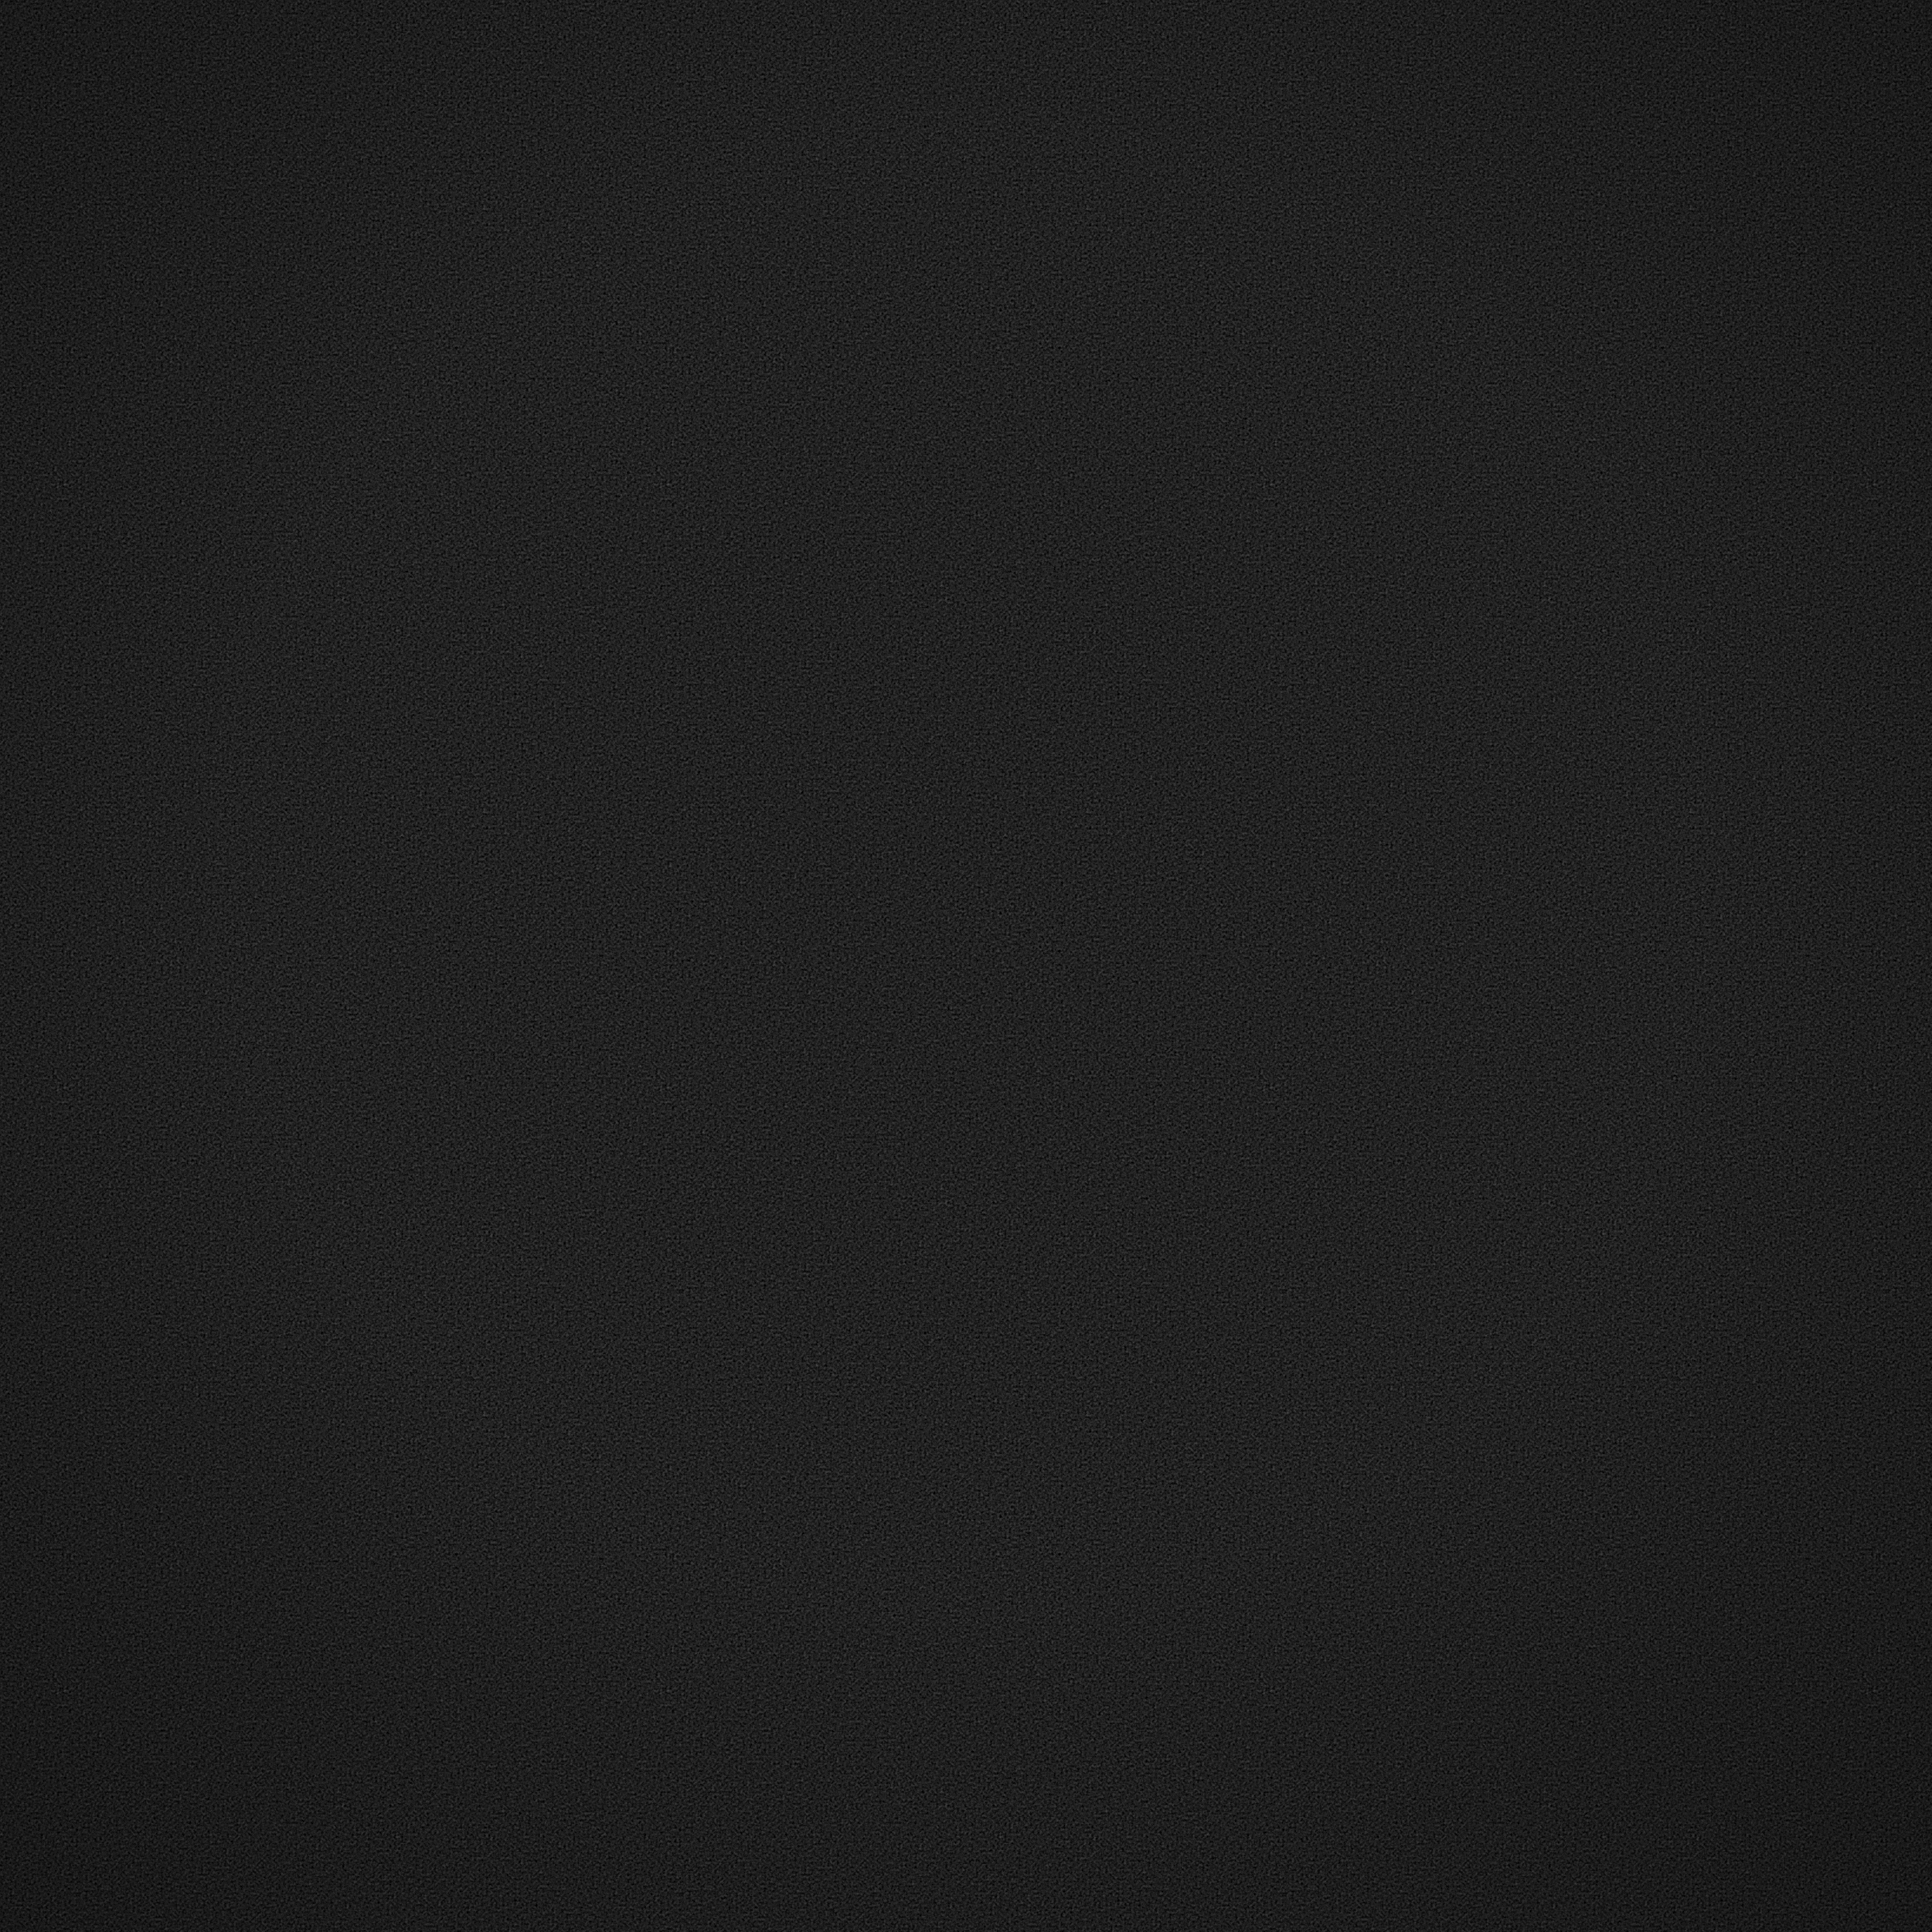
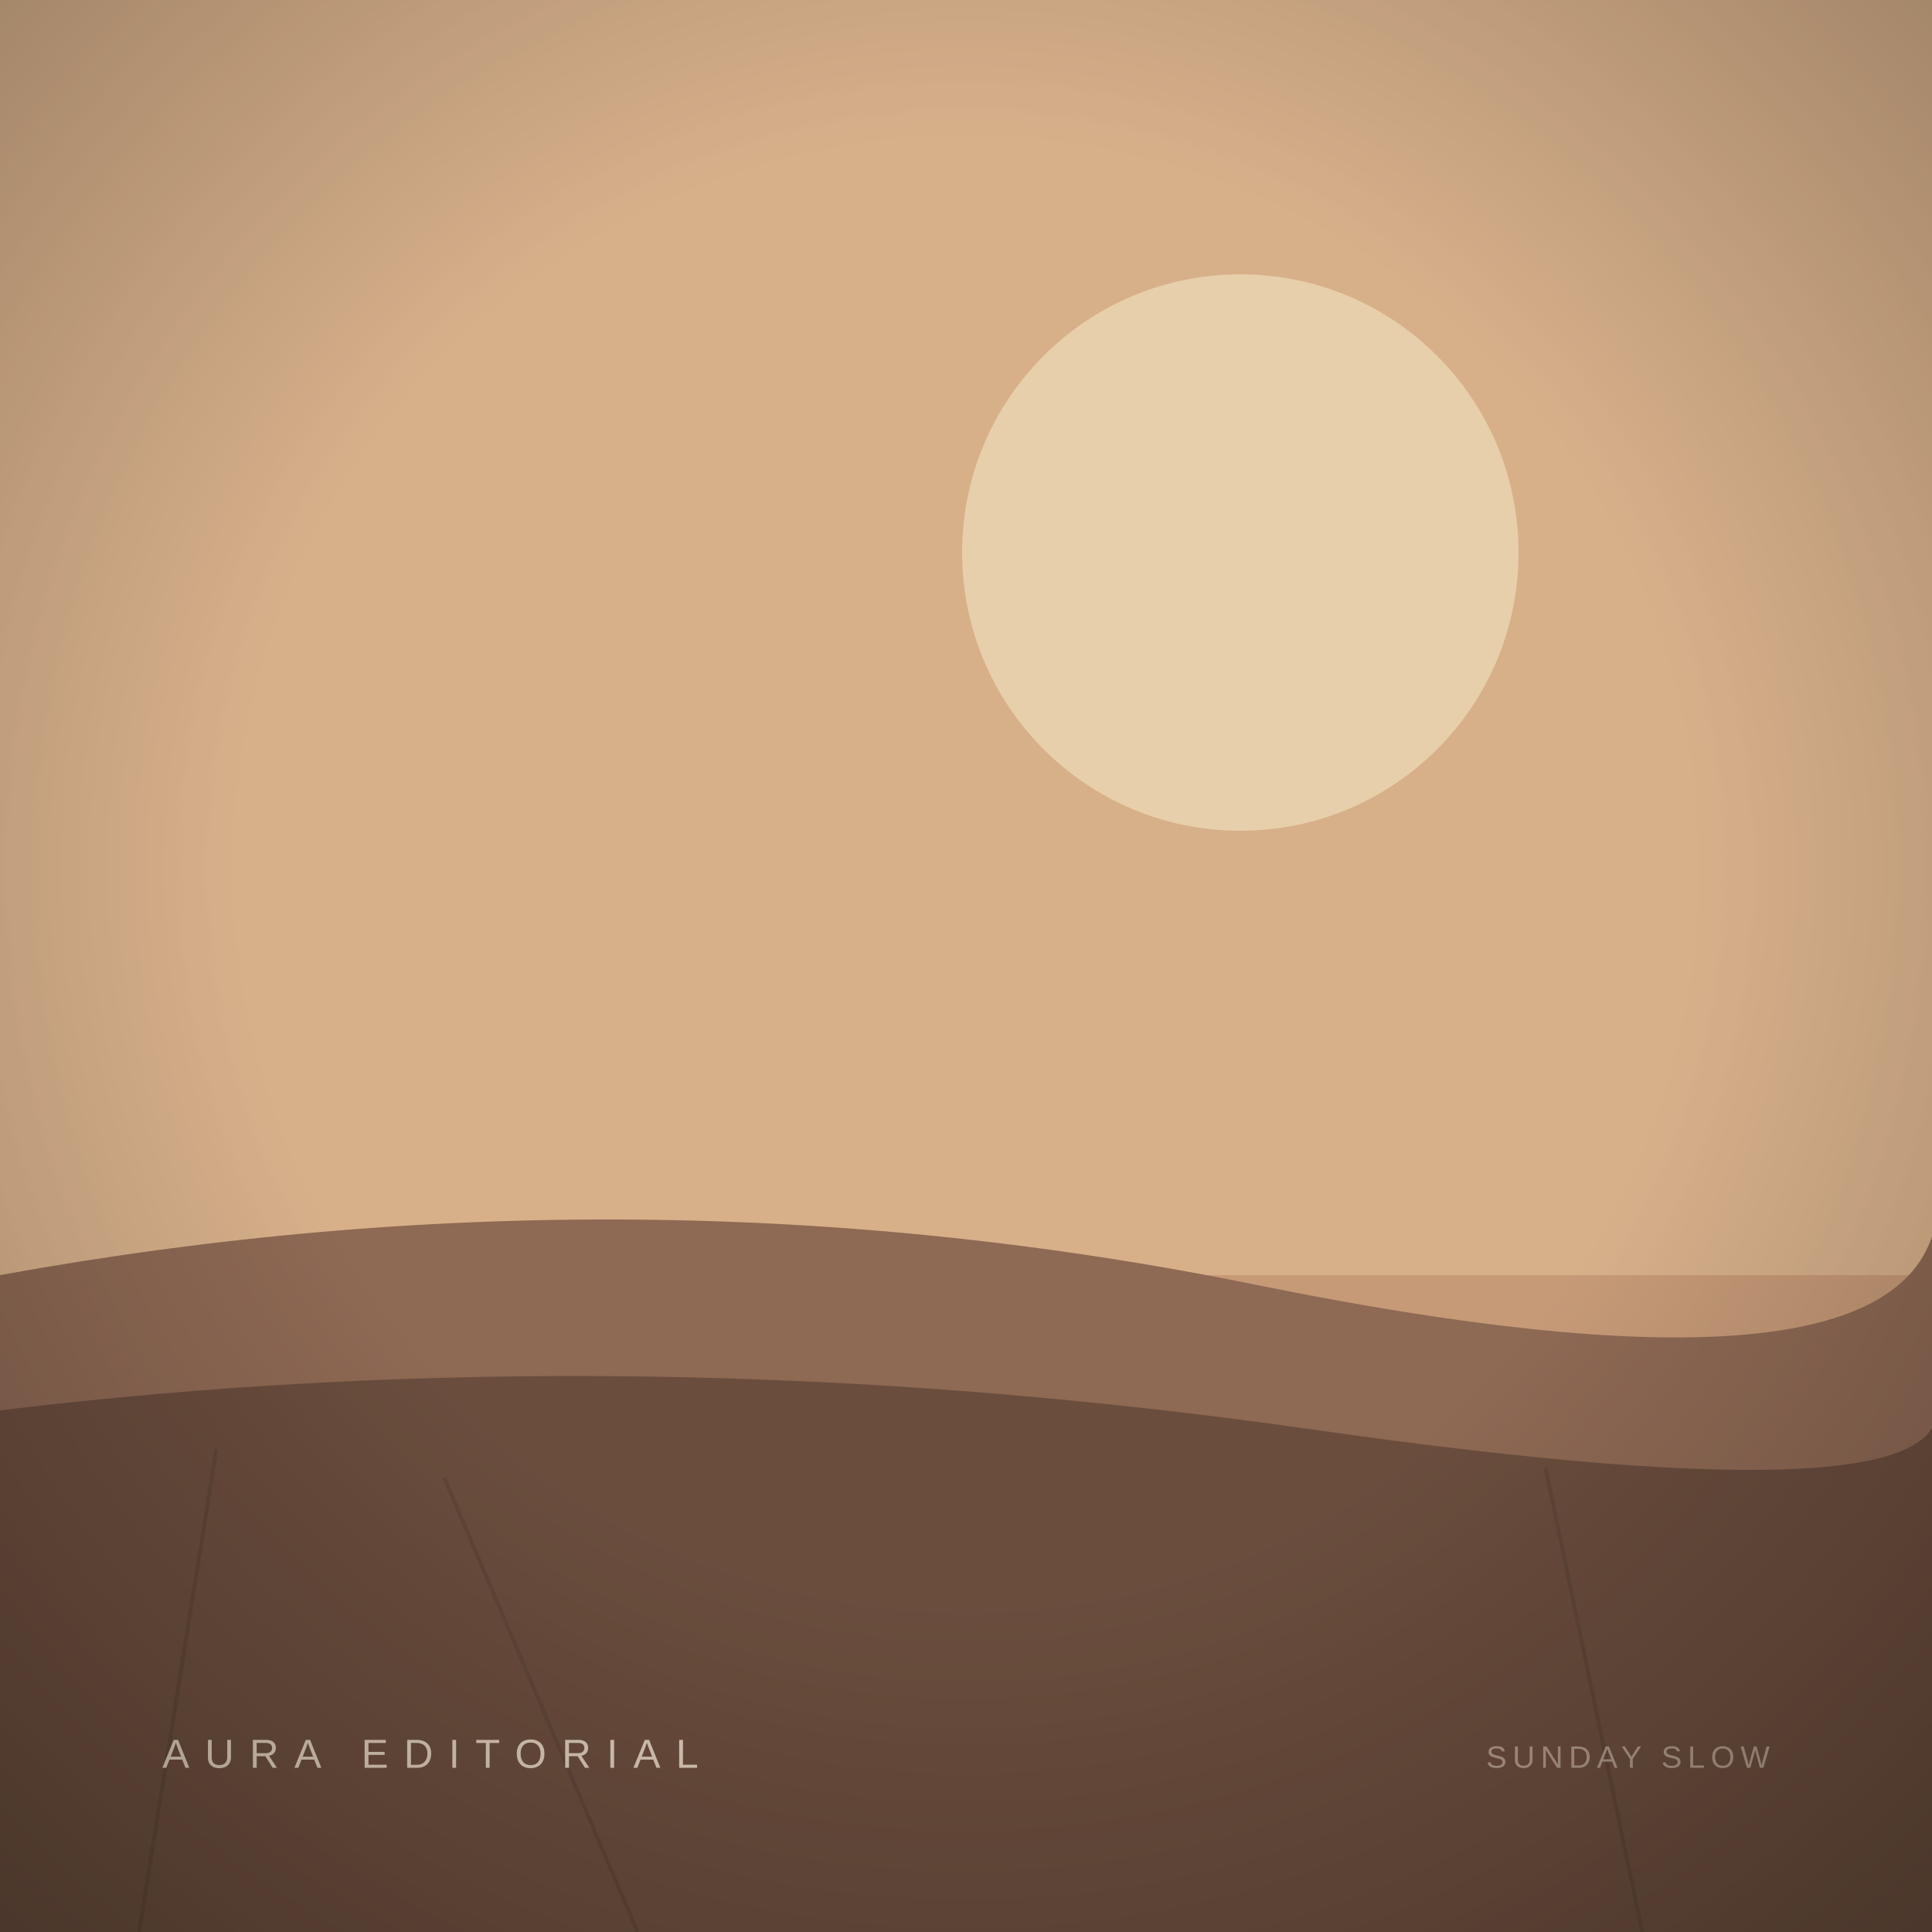
<svg xmlns="http://www.w3.org/2000/svg" viewBox="0 0 1000 1000" width="1000" height="1000">
  <defs>
    <linearGradient id="bg-sundayslow" x1="0" y1="0" x2="1" y2="1">
      <stop offset="0" stop-color="#D8B28D" stop-opacity="1" />
      <stop offset="1" stop-color="#9A7259" stop-opacity="1" />
    </linearGradient>
    <filter id="grain-sundayslow" x="0" y="0" width="100%" height="100%">
      <feTurbulence type="fractalNoise" baseFrequency=".82" numOctaves="3" stitchTiles="stitch" result="noise" />
      <feColorMatrix in="noise" type="saturate" values="0" />
      <feComponentTransfer>
        <feFuncA type="linear" slope=".14" />
      </feComponentTransfer>
      <feBlend in="SourceGraphic" mode="soft-light" />
    </filter>
    <filter id="blur-sundayslow" x="-30%" y="-30%" width="160%" height="160%">
      <feGaussianBlur stdDeviation="42" />
    </filter>
    <filter id="blur-wide-sundayslow" x="-50%" y="-50%" width="200%" height="200%">
      <feGaussianBlur stdDeviation="90" />
    </filter>
    <radialGradient id="vig" cx="50%" cy="45%" r="75%">
      <stop offset="50%" stop-color="#000" stop-opacity="0" />
      <stop offset="100%" stop-color="#000" stop-opacity=".5" />
    </radialGradient>
  </defs>
  <rect width="1000" height="1000" fill="url(#bg-sundayslow)" />
  <rect width="1000" height="1000" fill="#C69A77" />
  <rect y="0" width="1000" height="660" fill="#D7B08A" />
  <circle cx="642" cy="286" r="144" fill="#EBD3B0" opacity=".88" />
  <path d="M0 660 Q 330 600 650 665 T 1000 640 V1000 H0Z" fill="#8E6954" />
  <path d="M0 730 Q 330 690 680 740 T 1000 720 V1000 H0Z" fill="#6A4D3D" />
  <g stroke="#4C3729" stroke-opacity=".32" stroke-width="2">
    <path d="M112 750 L72 1000" />
    <path d="M230 765 L330 1000" />
    <path d="M800 760 L850 1000" />
  </g>
  <text x="84" y="915" font-family="Arial, sans-serif" font-size="21" letter-spacing="8" fill="#F4E4D1" opacity=".82">AURA EDITORIAL</text>
  <text x="916" y="915" text-anchor="end" font-family="Arial, sans-serif" font-size="16" letter-spacing="3" fill="#F4E4D1" opacity=".5">SUNDAY SLOW</text>
-   <rect width="1000" height="1000" filter="url(#grain-sundayslow)" opacity="1" />
  <rect width="1000" height="1000" fill="url(#vig)" opacity=".6" />
</svg>
